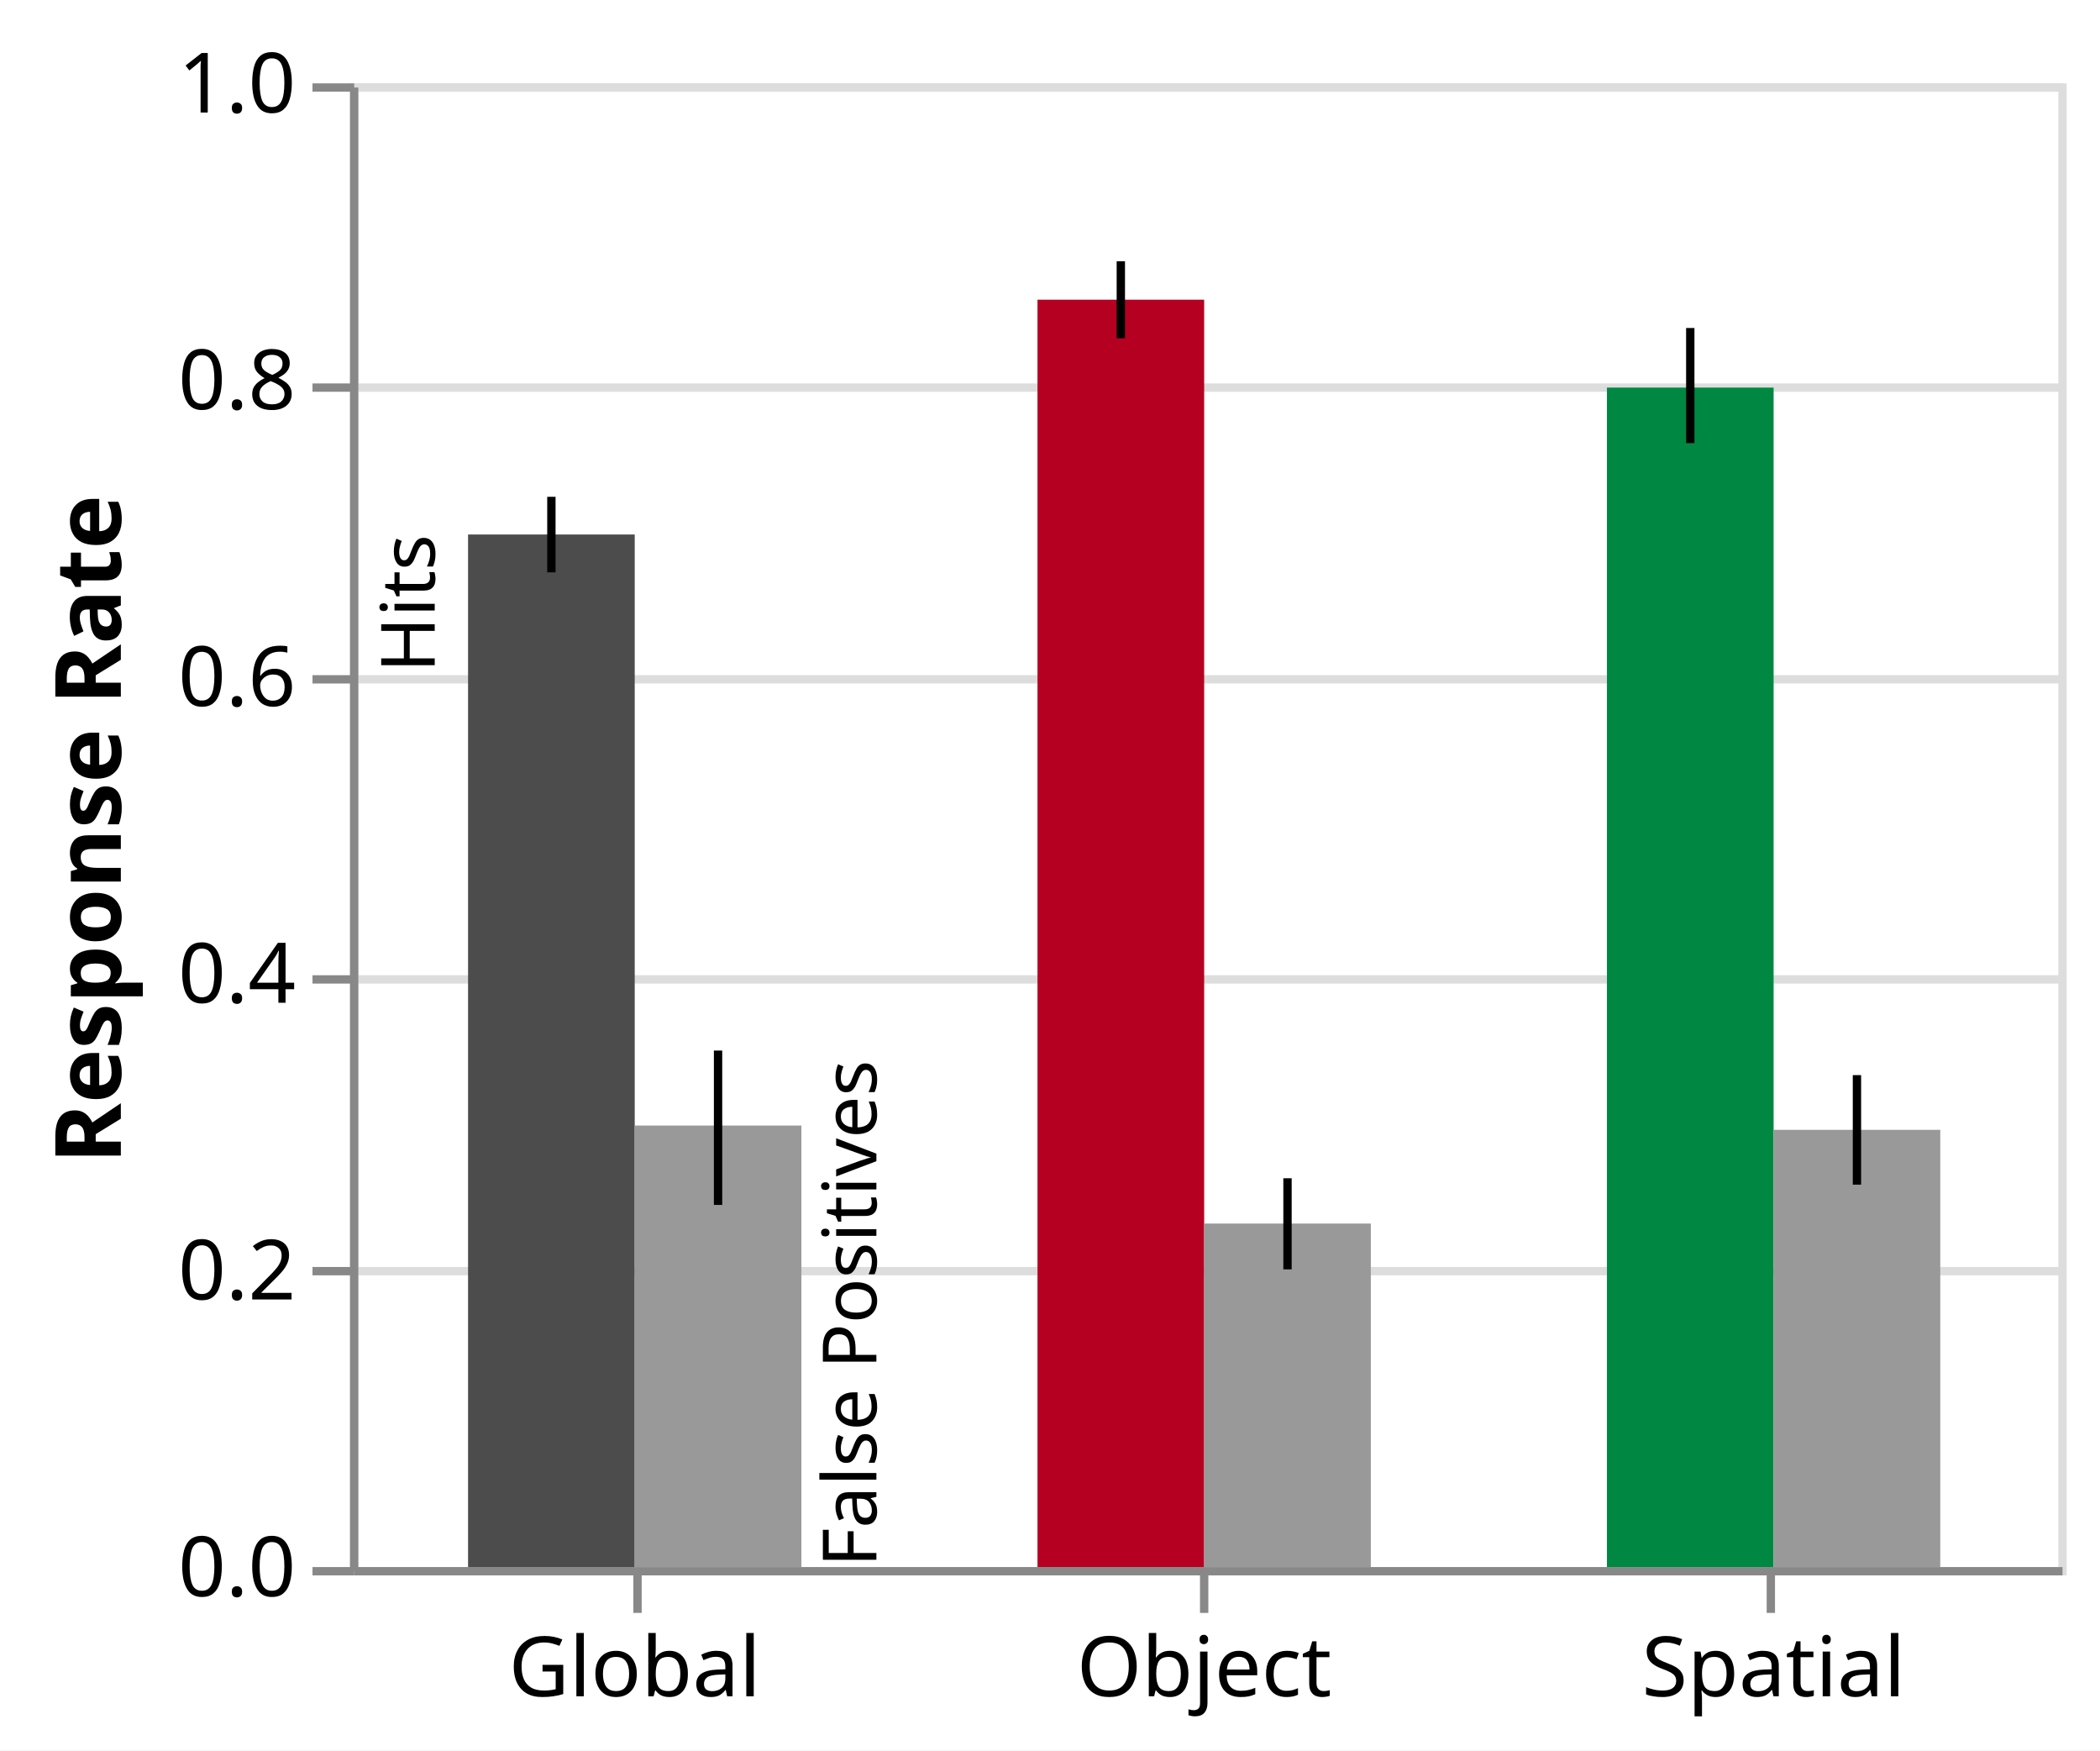
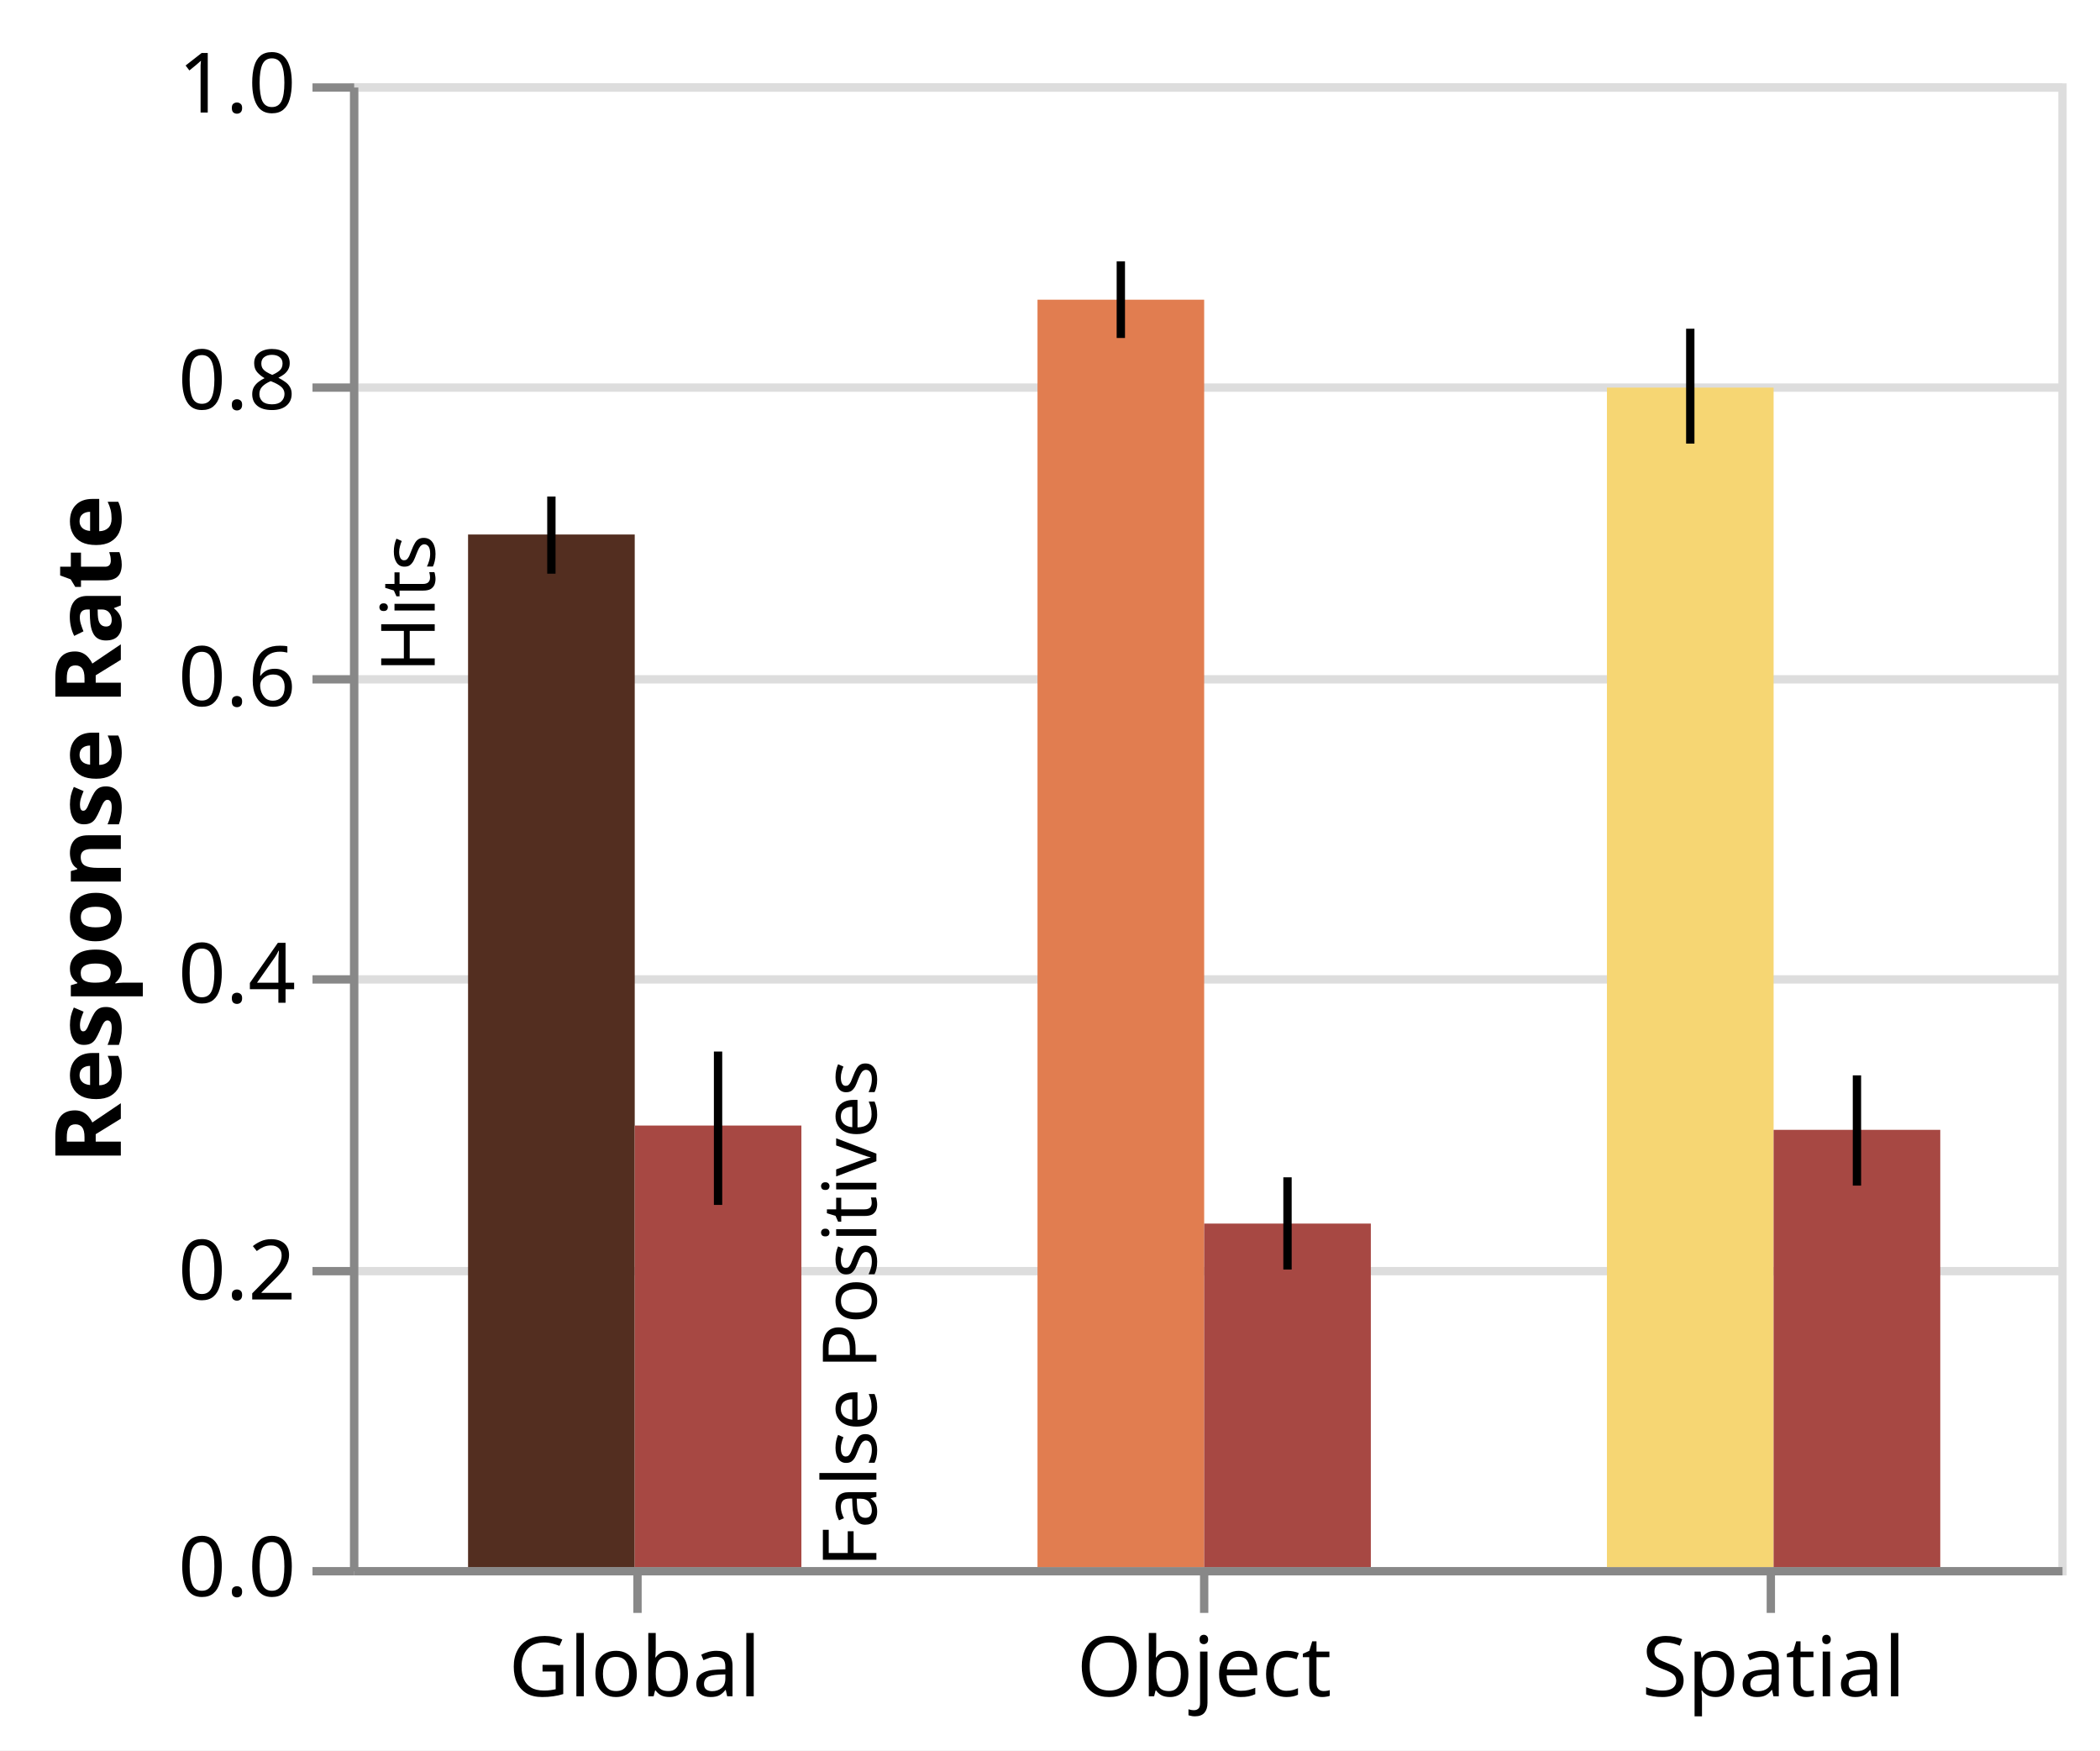
<svg xmlns="http://www.w3.org/2000/svg" class="marks" width="252" height="210" viewBox="0 0 252 210" version="1.1">
  <rect width="252" height="210" fill="white" />
  <g fill="none" stroke-miterlimit="10" transform="translate(42,10)">
    <g class="mark-group role-frame root" role="graphics-object" aria-roledescription="group mark container">
      <g transform="translate(0,0)">
        <path class="background" aria-hidden="true" d="M0.5,0.5h205v178h-205Z" stroke="#ddd" />
        <g>
          <g class="mark-group role-axis" aria-hidden="true">
            <g transform="translate(0.5,0.5)">
              <path class="background" aria-hidden="true" d="M0,0h0v0h0Z" pointer-events="none" />
              <g>
                <g class="mark-rule role-axis-grid" pointer-events="none">
                  <line transform="translate(0,178)" x2="205" y2="0" stroke="#ddd" stroke-width="1" opacity="1" />
                  <line transform="translate(0,142)" x2="205" y2="0" stroke="#ddd" stroke-width="1" opacity="1" />
                  <line transform="translate(0,107)" x2="205" y2="0" stroke="#ddd" stroke-width="1" opacity="1" />
                  <line transform="translate(0,71)" x2="205" y2="0" stroke="#ddd" stroke-width="1" opacity="1" />
                  <line transform="translate(0,36)" x2="205" y2="0" stroke="#ddd" stroke-width="1" opacity="1" />
                  <line transform="translate(0,0)" x2="205" y2="0" stroke="#ddd" stroke-width="1" opacity="1" />
                </g>
              </g>
              <path class="foreground" aria-hidden="true" d="" pointer-events="none" display="none" />
            </g>
          </g>
          <g class="mark-group role-axis" role="graphics-symbol" aria-roledescription="axis" aria-label="X-axis for a discrete scale with 3 values: global, object, spatial">
            <g transform="translate(0.5,178.5)">
              <path class="background" aria-hidden="true" d="M0,0h0v0h0Z" pointer-events="none" />
              <g>
                <g class="mark-rule role-axis-tick" pointer-events="none">
                  <line transform="translate(34,0)" x2="0" y2="5" stroke="#888" stroke-width="1" opacity="1" />
                  <line transform="translate(102,0)" x2="0" y2="5" stroke="#888" stroke-width="1" opacity="1" />
                  <line transform="translate(170,0)" x2="0" y2="5" stroke="#888" stroke-width="1" opacity="1" />
                </g>
                <g class="mark-text role-axis-label" pointer-events="none">
                  <text text-anchor="middle" transform="translate(33.66667,15)" font-family="sans-serif" font-size="10px" fill="#000" opacity="1">Global</text>
                  <text text-anchor="middle" transform="translate(102,15)" font-family="sans-serif" font-size="10px" fill="#000" opacity="1">Object</text>
                  <text text-anchor="middle" transform="translate(170.3333,15)" font-family="sans-serif" font-size="10px" fill="#000" opacity="1">Spatial</text>
                </g>
                <g class="mark-rule role-axis-domain" pointer-events="none">
                  <line transform="translate(0,0)" x2="205" y2="0" stroke="#888" stroke-width="1" opacity="1" />
                </g>
              </g>
              <path class="foreground" aria-hidden="true" d="" pointer-events="none" display="none" />
            </g>
          </g>
          <g class="mark-group role-axis" role="graphics-symbol" aria-roledescription="axis" aria-label="Y-axis titled 'Response Rate' for a linear scale with values from 0.0 to 1.0">
            <g transform="translate(0.5,0.5)">
              <path class="background" aria-hidden="true" d="M0,0h0v0h0Z" pointer-events="none" />
              <g>
                <g class="mark-rule role-axis-tick" pointer-events="none">
                  <line transform="translate(0,178)" x2="-5" y2="0" stroke="#888" stroke-width="1" opacity="1" />
                  <line transform="translate(0,142)" x2="-5" y2="0" stroke="#888" stroke-width="1" opacity="1" />
                  <line transform="translate(0,107)" x2="-5" y2="0" stroke="#888" stroke-width="1" opacity="1" />
                  <line transform="translate(0,71)" x2="-5" y2="0" stroke="#888" stroke-width="1" opacity="1" />
                  <line transform="translate(0,36)" x2="-5" y2="0" stroke="#888" stroke-width="1" opacity="1" />
                  <line transform="translate(0,0)" x2="-5" y2="0" stroke="#888" stroke-width="1" opacity="1" />
                </g>
                <g class="mark-text role-axis-label" pointer-events="none">
                  <text text-anchor="end" transform="translate(-7,181)" font-family="sans-serif" font-size="10px" fill="#000" opacity="1">0.0</text>
                  <text text-anchor="end" transform="translate(-7,145.4)" font-family="sans-serif" font-size="10px" fill="#000" opacity="1">0.2</text>
                  <text text-anchor="end" transform="translate(-7,109.8)" font-family="sans-serif" font-size="10px" fill="#000" opacity="1">0.4</text>
                  <text text-anchor="end" transform="translate(-7,74.2)" font-family="sans-serif" font-size="10px" fill="#000" opacity="1">0.6</text>
                  <text text-anchor="end" transform="translate(-7,38.6)" font-family="sans-serif" font-size="10px" fill="#000" opacity="1">0.8</text>
                  <text text-anchor="end" transform="translate(-7,3)" font-family="sans-serif" font-size="10px" fill="#000" opacity="1">1.0</text>
                </g>
                <g class="mark-rule role-axis-domain" pointer-events="none">
                  <line transform="translate(0,178)" x2="0" y2="-178" stroke="#888" stroke-width="1" opacity="1" />
                </g>
                <g class="mark-text role-axis-title" pointer-events="none">
                  <text text-anchor="middle" transform="translate(-26,89) rotate(-90) translate(0,-2)" font-family="sans-serif" font-size="11px" font-weight="bold" fill="#000" opacity="1">Response Rate</text>
                </g>
              </g>
              <path class="foreground" aria-hidden="true" d="" pointer-events="none" display="none" />
            </g>
          </g>
          <g class="mark-rect role-mark layer_0_marks" role="graphics-object" aria-roledescription="rect mark container">
-             <path aria-label=": global; Response Rate: 0.695934139785; condition: global" role="graphics-symbol" aria-roledescription="bar" d="M14.167,54.124h20v123.876h-20Z" fill="#4C4C4C" />
-             <path aria-label=": spatial; Response Rate: 0.794946236559; condition: spatial" role="graphics-symbol" aria-roledescription="bar" d="M150.833,36.5h20v141.5h-20Z" fill="#008842" />
-             <path aria-label=": object; Response Rate: 0.854193548387; condition: object" role="graphics-symbol" aria-roledescription="bar" d="M82.5,25.954h20v152.046h-20Z" fill="#B50021" />
+             <path aria-label=": global; Response Rate: 0.695934139785; condition: global" role="graphics-symbol" aria-roledescription="bar" d="M14.167,54.124h20v123.876h-20Z" fill="#532E20" />
+             <path aria-label=": spatial; Response Rate: 0.794946236559; condition: spatial" role="graphics-symbol" aria-roledescription="bar" d="M150.833,36.5h20v141.5h-20Z" fill="#F6D673" />
+             <path aria-label=": object; Response Rate: 0.854193548387; condition: object" role="graphics-symbol" aria-roledescription="bar" d="M82.5,25.954h20v152.046h-20Z" fill="#E17D50" />
          </g>
          <g class="mark-rect role-mark layer_1_marks" role="graphics-object" aria-roledescription="rect mark container">
-             <path aria-label=": global; Mean of prop: 0.297580645161" role="graphics-symbol" aria-roledescription="bar" d="M34.167,125.031h20v52.969h-20Z" fill="#999999" />
-             <path aria-label=": spatial; Mean of prop: 0.294677419355" role="graphics-symbol" aria-roledescription="bar" d="M170.833,125.547h20v52.453h-20Z" fill="#999999" />
-             <path aria-label=": object; Mean of prop: 0.231505376344" role="graphics-symbol" aria-roledescription="bar" d="M102.5,136.792h20v41.208h-20Z" fill="#999999" />
+             <path aria-label=": global; Mean of prop: 0.297580645161" role="graphics-symbol" aria-roledescription="bar" d="M34.167,125.031h20v52.969h-20Z" fill="#A74843" />
+             <path aria-label=": spatial; Mean of prop: 0.294677419355" role="graphics-symbol" aria-roledescription="bar" d="M170.833,125.547h20v52.453h-20Z" fill="#A74843" />
+             <path aria-label=": object; Mean of prop: 0.231505376344" role="graphics-symbol" aria-roledescription="bar" d="M102.5,136.792h20v41.208h-20Z" fill="#A74843" />
          </g>
          <g class="mark-rule role-mark layer_2_marks" role="graphics-object" aria-roledescription="rule mark container">
-             <line aria-label=": 0.670430107527; upper: 0.721338205645" role="graphics-symbol" aria-roledescription="rule mark" transform="translate(24.16667,58.66344)" x2="0" y2="-9.062" stroke="black" />
-             <line aria-label=": 0.757525537634; upper: 0.835107526882" role="graphics-symbol" aria-roledescription="rule mark" transform="translate(160.8333,43.16045)" x2="0" y2="-13.81" stroke="black" />
-             <line aria-label=": 0.828172043011; upper: 0.880107526882" role="graphics-symbol" aria-roledescription="rule mark" transform="translate(92.5,30.58538)" x2="0" y2="-9.245" stroke="black" />
+             <line aria-label=": 0.669522009409; upper: 0.721538978495" role="graphics-symbol" aria-roledescription="rule mark" transform="translate(24.16667,58.82508)" x2="0" y2="-9.259" stroke="black" />
+             <line aria-label=": 0.757204301075; upper: 0.834625" role="graphics-symbol" aria-roledescription="rule mark" transform="translate(160.8333,43.21763)" x2="0" y2="-13.781" stroke="black" />
+             <line aria-label=": 0.828384408602; upper: 0.88" role="graphics-symbol" aria-roledescription="rule mark" transform="translate(92.5,30.54758)" x2="0" y2="-9.188" stroke="black" />
          </g>
          <g class="mark-rule role-mark layer_3_marks" role="graphics-object" aria-roledescription="rule mark container">
-             <line aria-label=": 0.24408266129; upper: 0.34811827957" role="graphics-symbol" aria-roledescription="rule mark" transform="translate(44.16667,134.5533)" x2="0" y2="-18.518" stroke="black" />
-             <line aria-label=": 0.257740591398; upper: 0.331560483871" role="graphics-symbol" aria-roledescription="rule mark" transform="translate(180.8333,132.1222)" x2="0" y2="-13.14" stroke="black" />
-             <line aria-label=": 0.200643817204; upper: 0.262043010753" role="graphics-symbol" aria-roledescription="rule mark" transform="translate(112.5,142.2854)" x2="0" y2="-10.929" stroke="black" />
+             <line aria-label=": 0.244086021505; upper: 0.347449596774" role="graphics-symbol" aria-roledescription="rule mark" transform="translate(44.16667,134.5527)" x2="0" y2="-18.399" stroke="black" />
+             <line aria-label=": 0.257096774194; upper: 0.331397849462" role="graphics-symbol" aria-roledescription="rule mark" transform="translate(180.8333,132.2368)" x2="0" y2="-13.226" stroke="black" />
+             <line aria-label=": 0.200537634409; upper: 0.262688172043" role="graphics-symbol" aria-roledescription="rule mark" transform="translate(112.5,142.3043)" x2="0" y2="-11.063" stroke="black" />
          </g>
          <g class="mark-text role-mark layer_4_marks" role="graphics-object" aria-roledescription="text mark container">
            <text aria-label=": global; Mean of prop: 0.695934139785" role="graphics-symbol" aria-roledescription="text mark" text-anchor="end" transform="translate(34.16667,54.12372) rotate(-90) translate(0,-24)" font-family="sans-serif" font-size="9px" fill="black">Hits</text>
          </g>
          <g class="mark-text role-mark layer_5_marks" role="graphics-object" aria-roledescription="text mark container">
            <text aria-label=": global" role="graphics-symbol" aria-roledescription="text mark" text-anchor="start" transform="translate(34.16667,178) rotate(-90) translate(0,29)" font-family="sans-serif" font-size="9px" fill="black">False Positives</text>
          </g>
        </g>
        <path class="foreground" aria-hidden="true" d="" display="none" />
      </g>
    </g>
  </g>
</svg>
